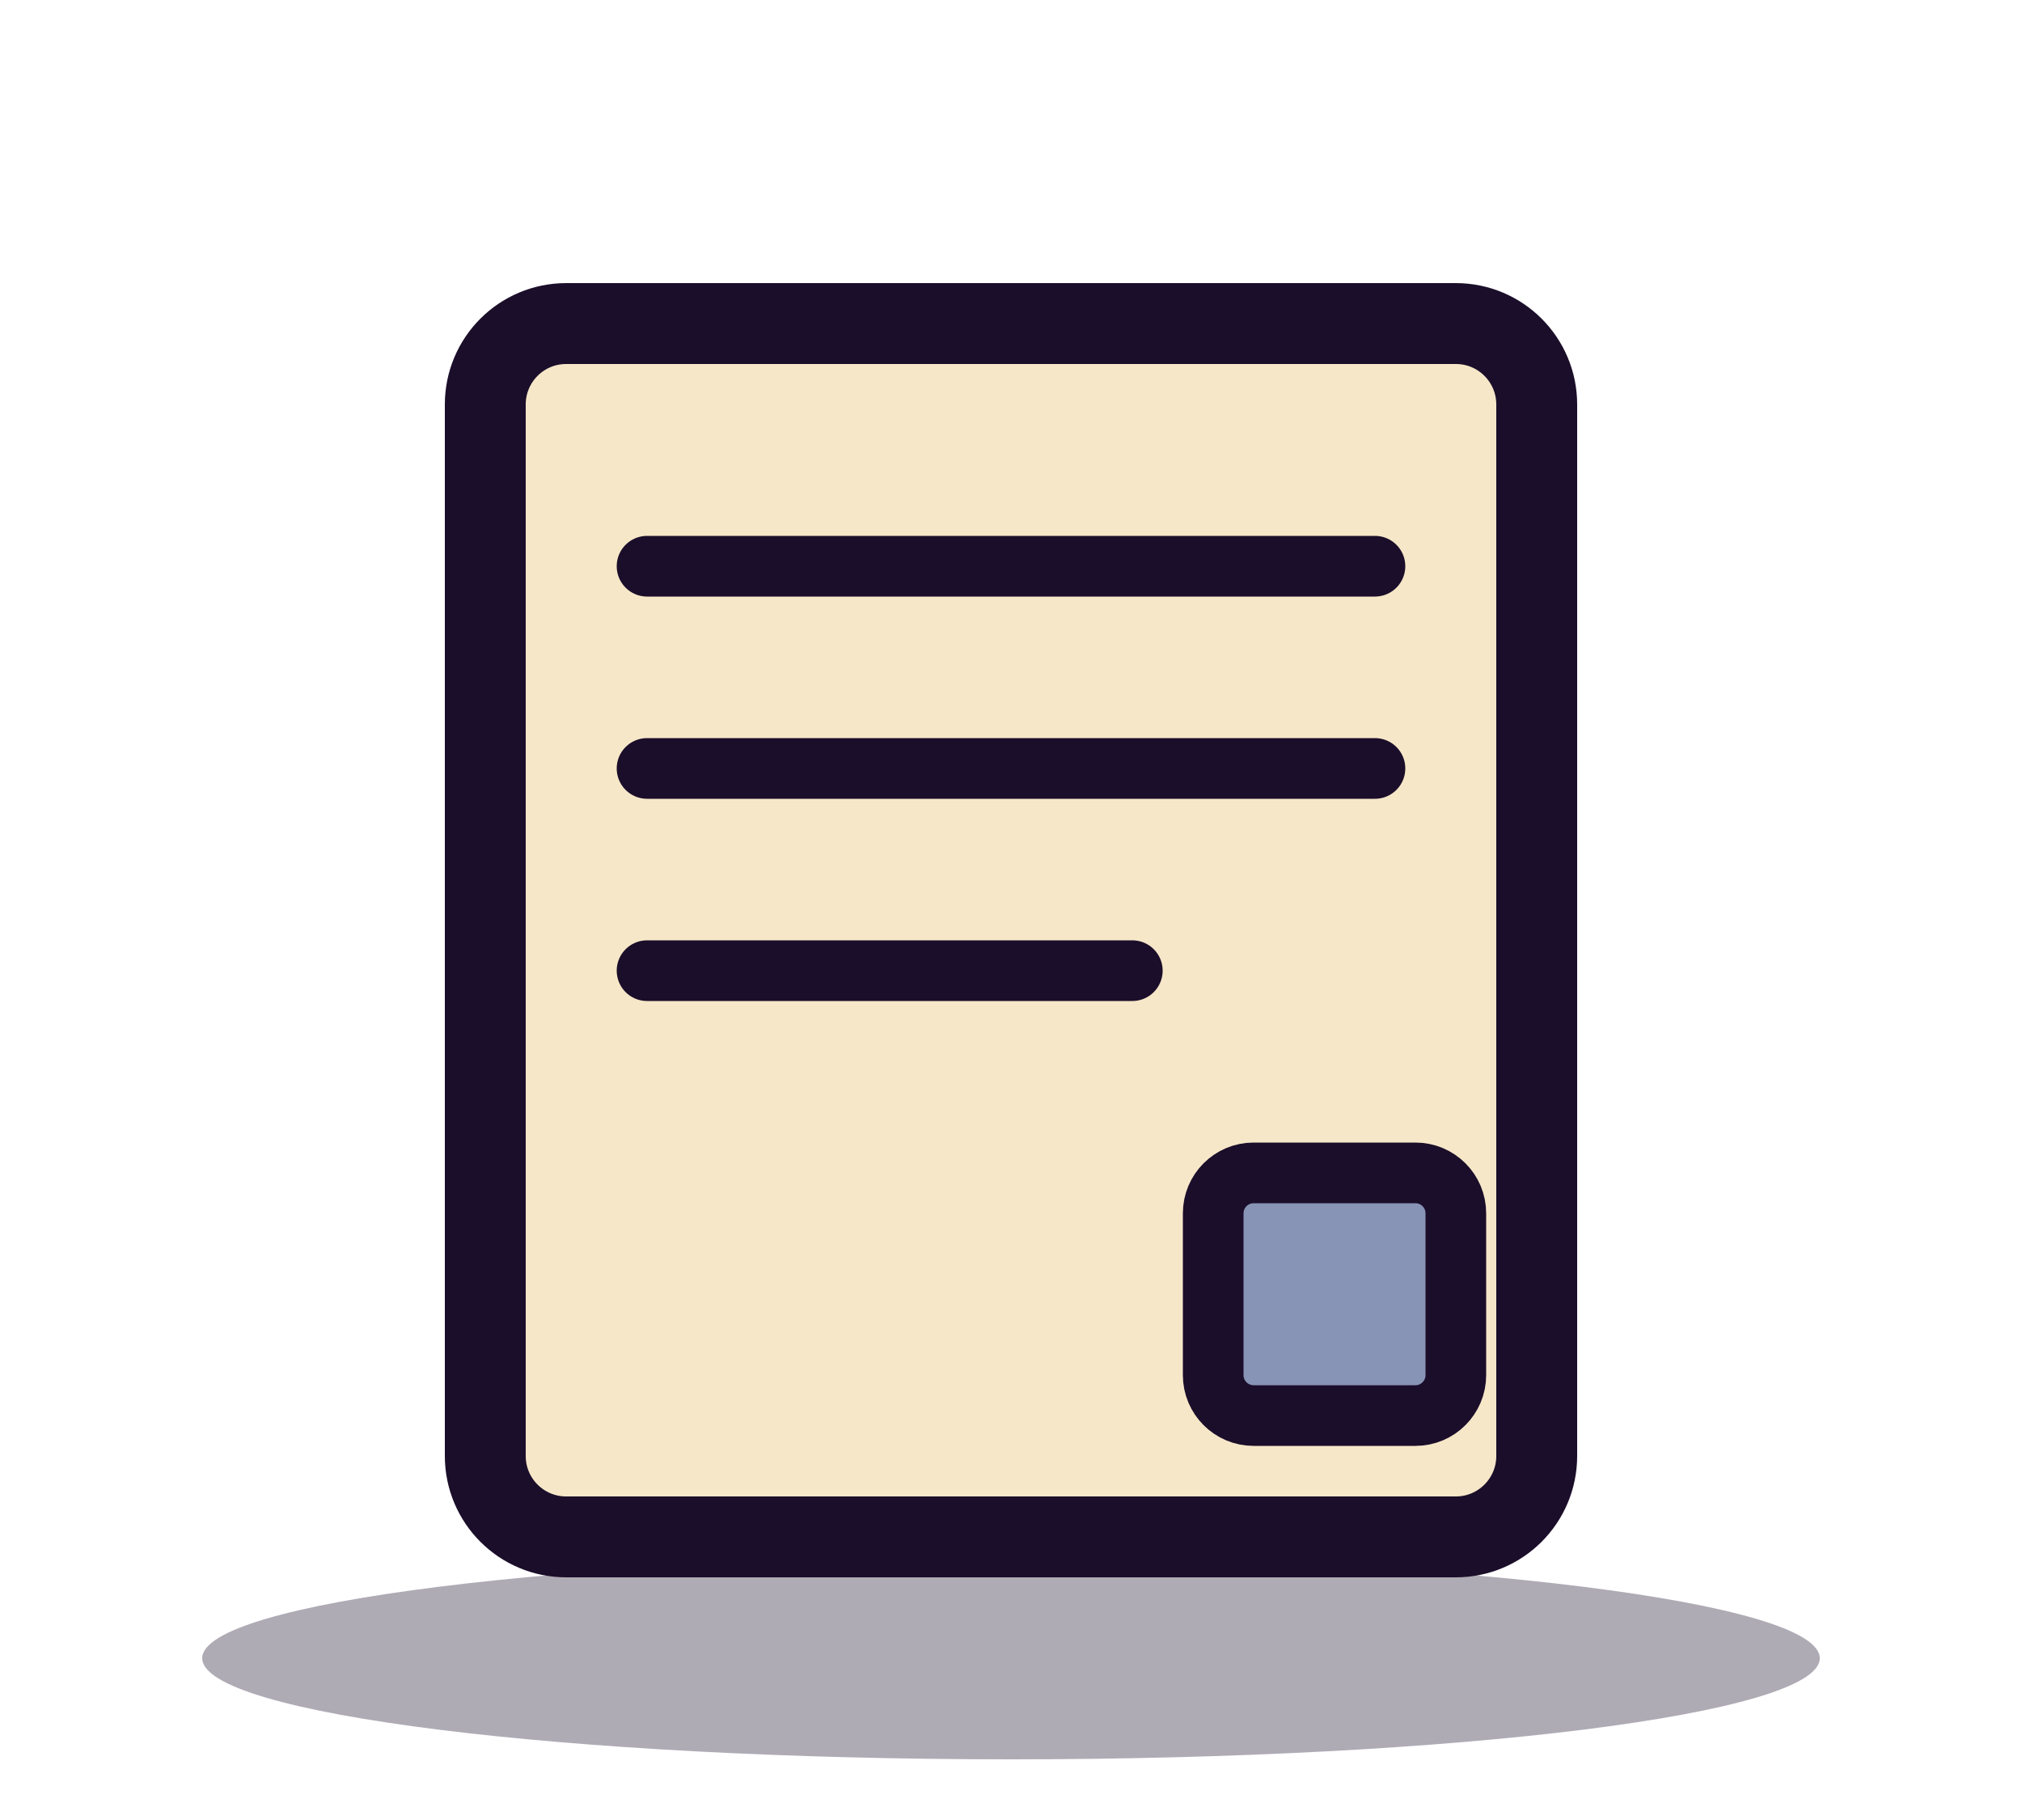
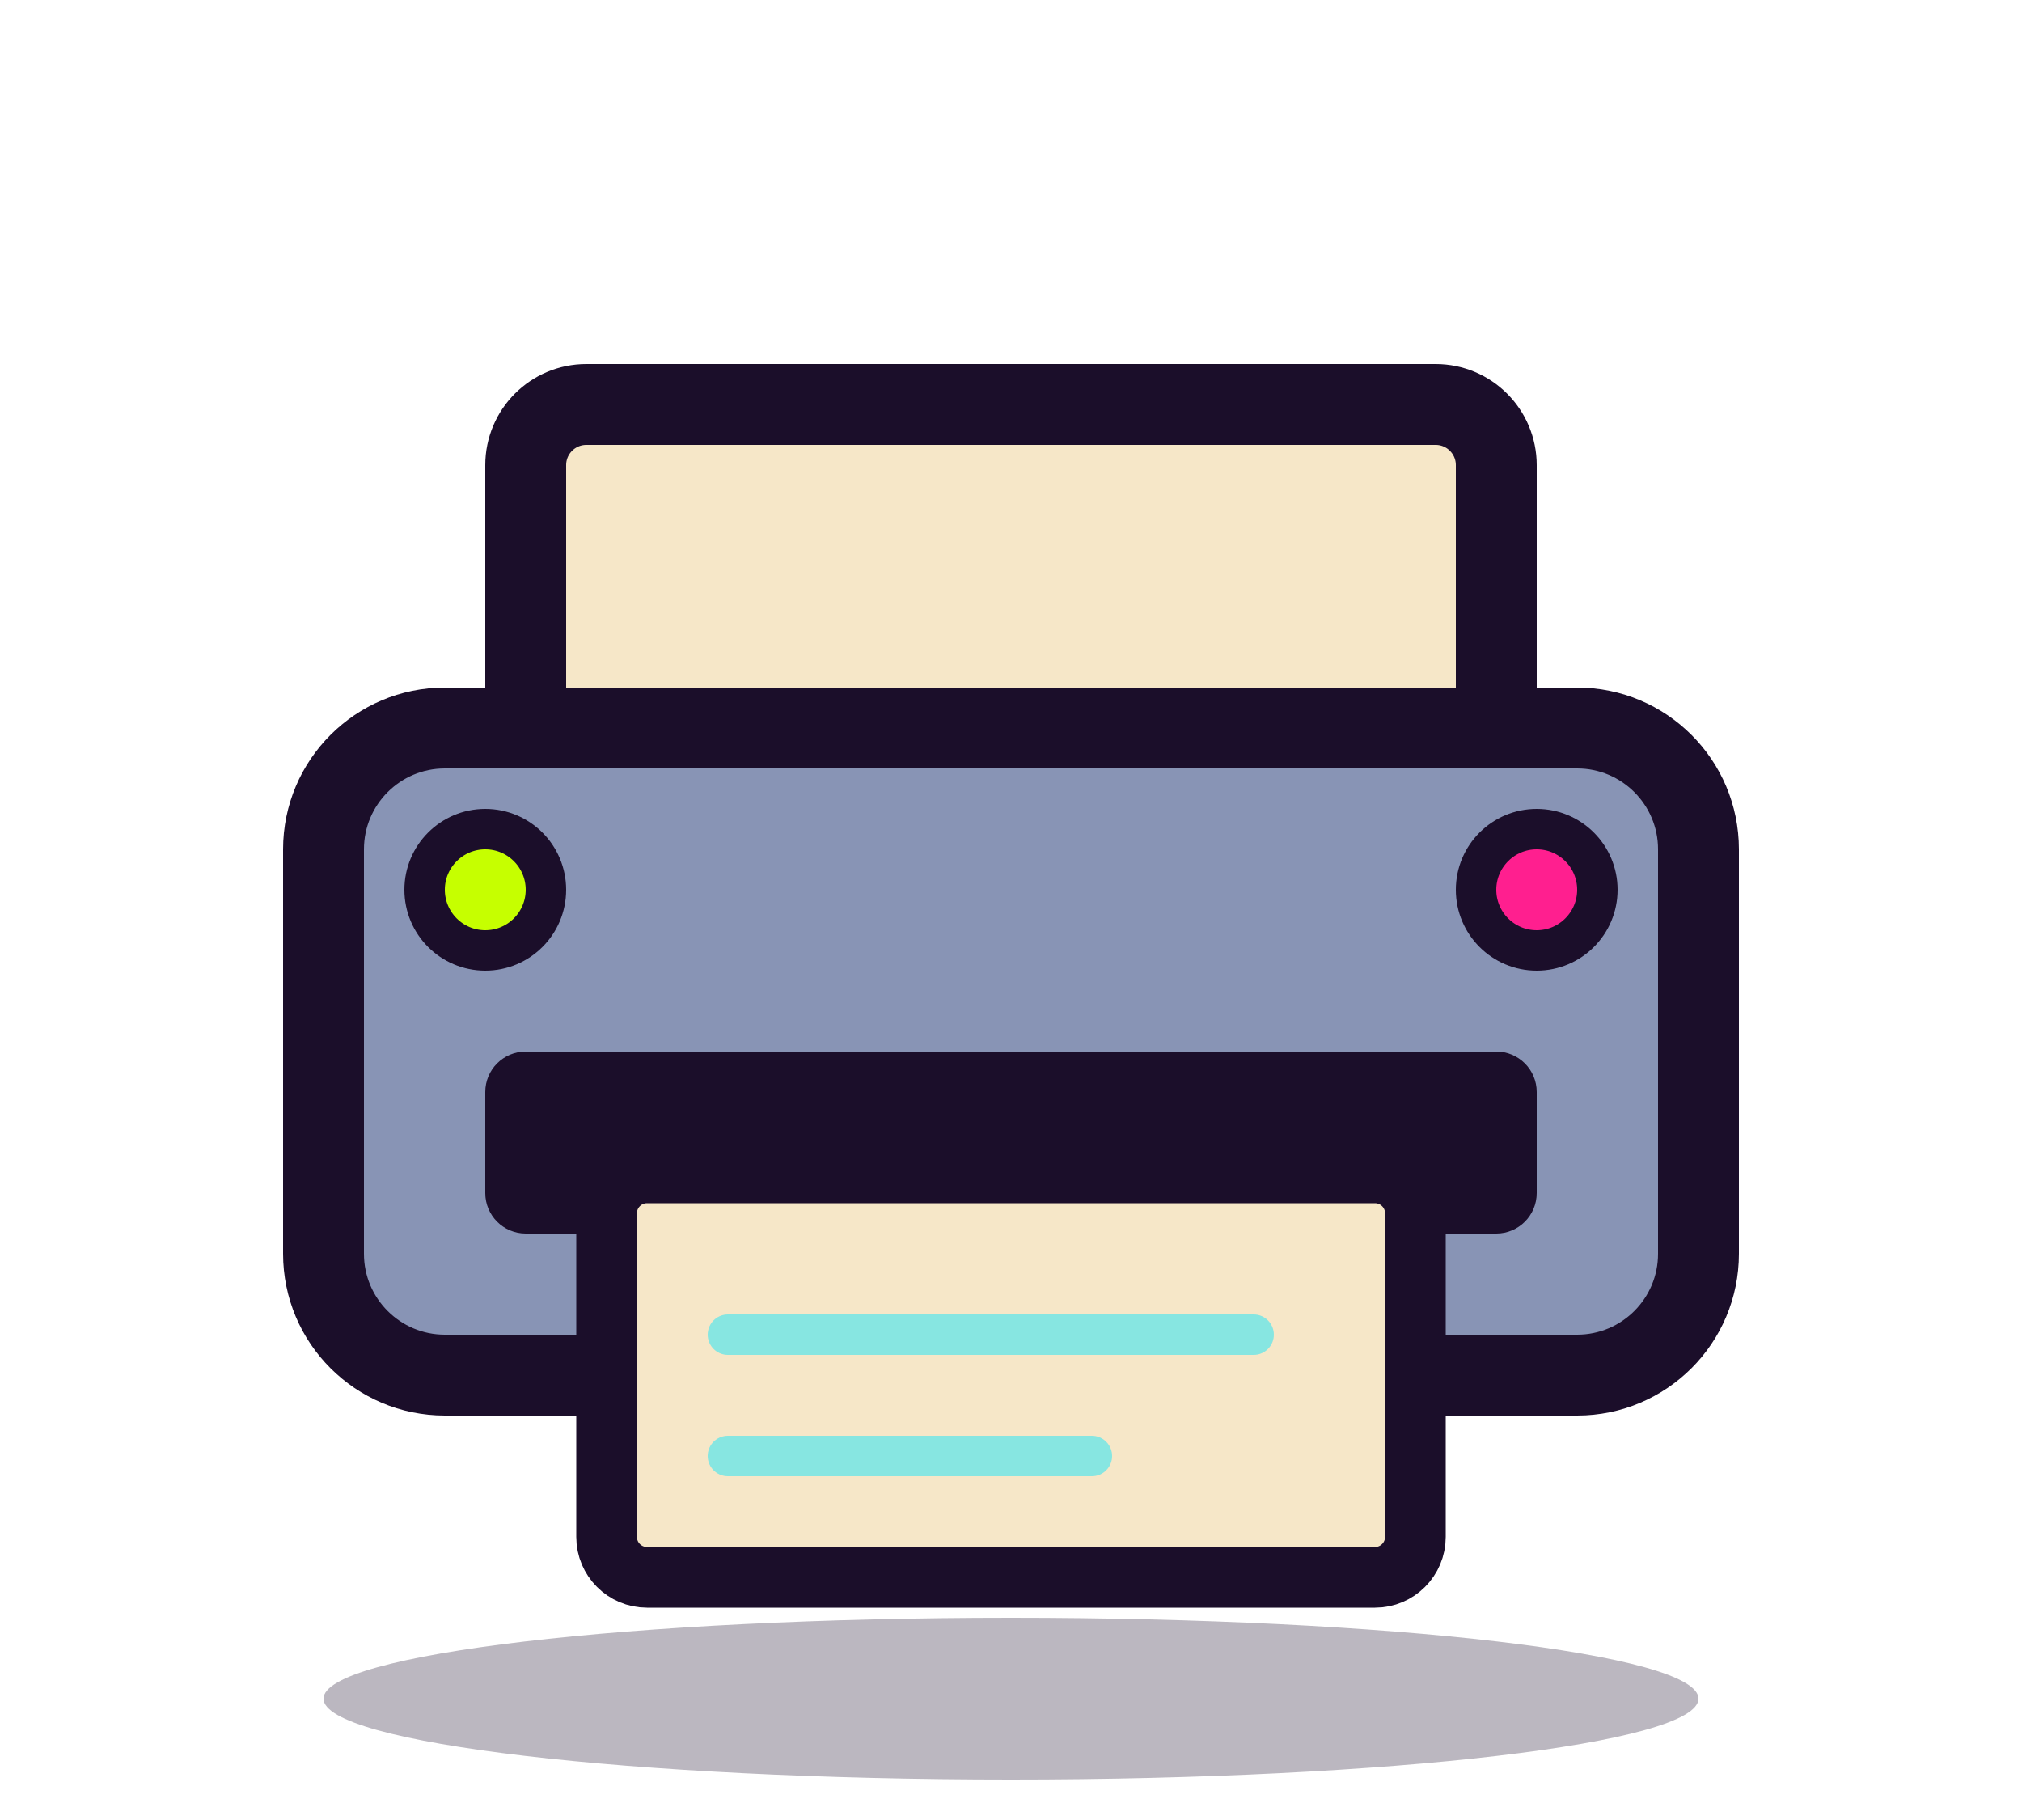
<svg xmlns="http://www.w3.org/2000/svg" width="100" height="90" viewBox="0 0 100 90">
-   <ellipse cx="50" cy="82" rx="40" ry="5" fill="#1B0E2A" opacity="0.35" />
-   <rect x="24" y="16" width="52" height="60" rx="4" fill="#F6E7C8" stroke="#1B0E2A" stroke-width="4" />
-   <path d="M32 28 L68 28 M32 38 L68 38 M32 48 L56 48" stroke="#1B0E2A" stroke-width="3" stroke-linecap="round" />
-   <rect x="60" y="58" width="12" height="12" rx="2" fill="#8894B5" stroke="#1B0E2A" stroke-width="3" />
+   <ellipse cx="50" cy="84" rx="34" ry="4" fill="#1B0E2A" opacity="0.3" />
+   <rect x="26" y="20" width="48" height="18" rx="3" fill="#F6E7C8" stroke="#1B0E2A" stroke-width="4" />
+   <rect x="16" y="36" width="68" height="32" rx="6" fill="#8894B5" stroke="#1B0E2A" stroke-width="4" />
+   <rect x="24" y="52" width="52" height="9" rx="2" fill="#1B0E2A" />
+   <rect x="30" y="58" width="40" height="20" rx="2" fill="#F6E7C8" stroke="#1B0E2A" stroke-width="3" />
+   <path d="M36 66 L62 66 M36 72 L54 72" stroke="#00E5FF" stroke-width="2" opacity="0.45" stroke-linecap="round" />
+   <circle cx="24" cy="44" r="3" fill="#C6FF00" stroke="#1B0E2A" stroke-width="2" />
+   <circle cx="76" cy="44" r="3" fill="#FF1F8F" stroke="#1B0E2A" stroke-width="2" />
</svg>
